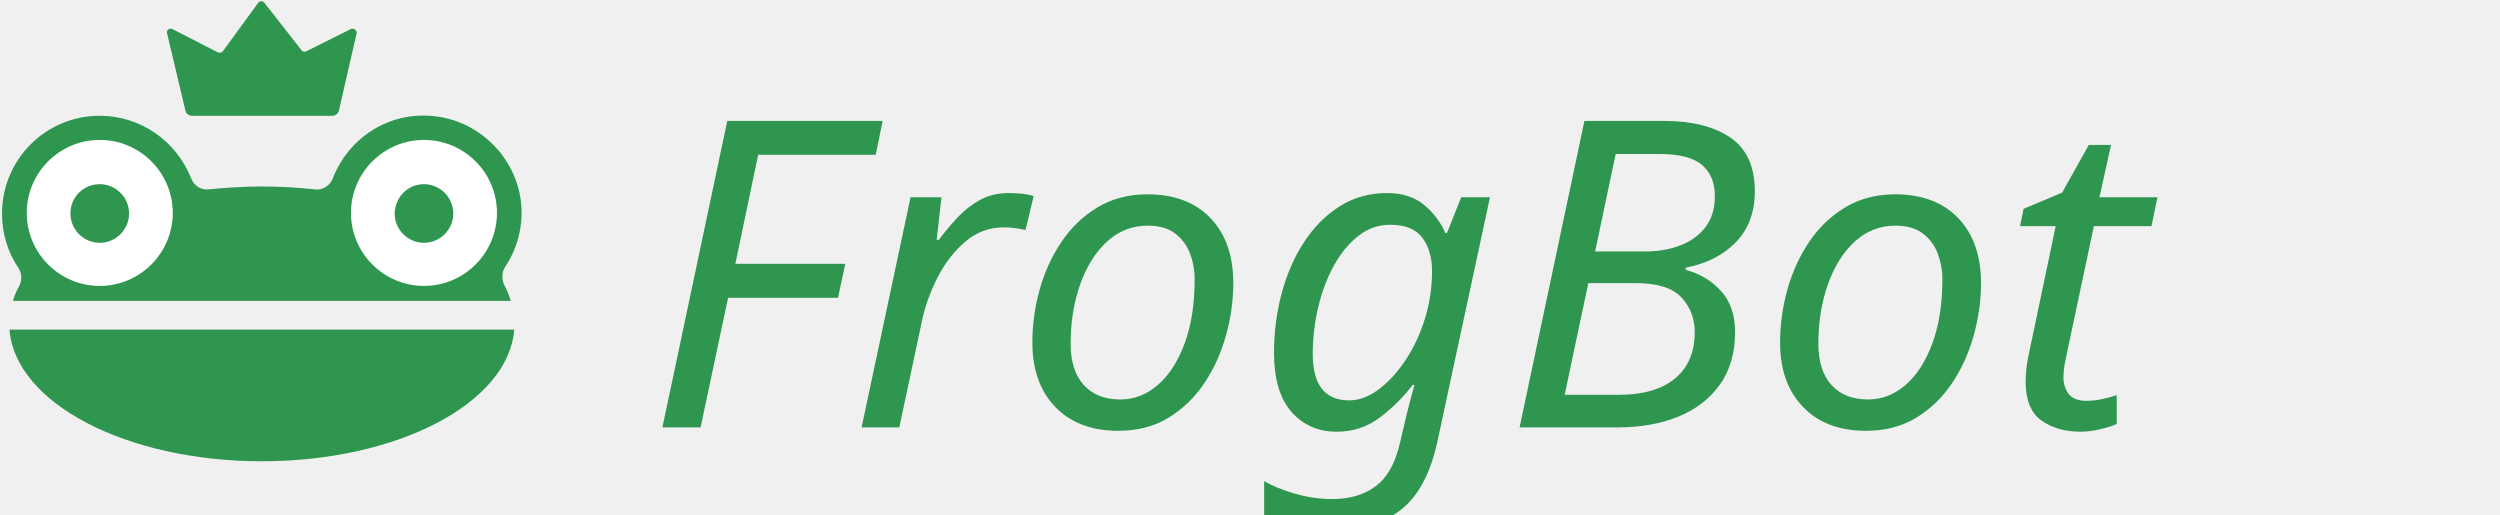
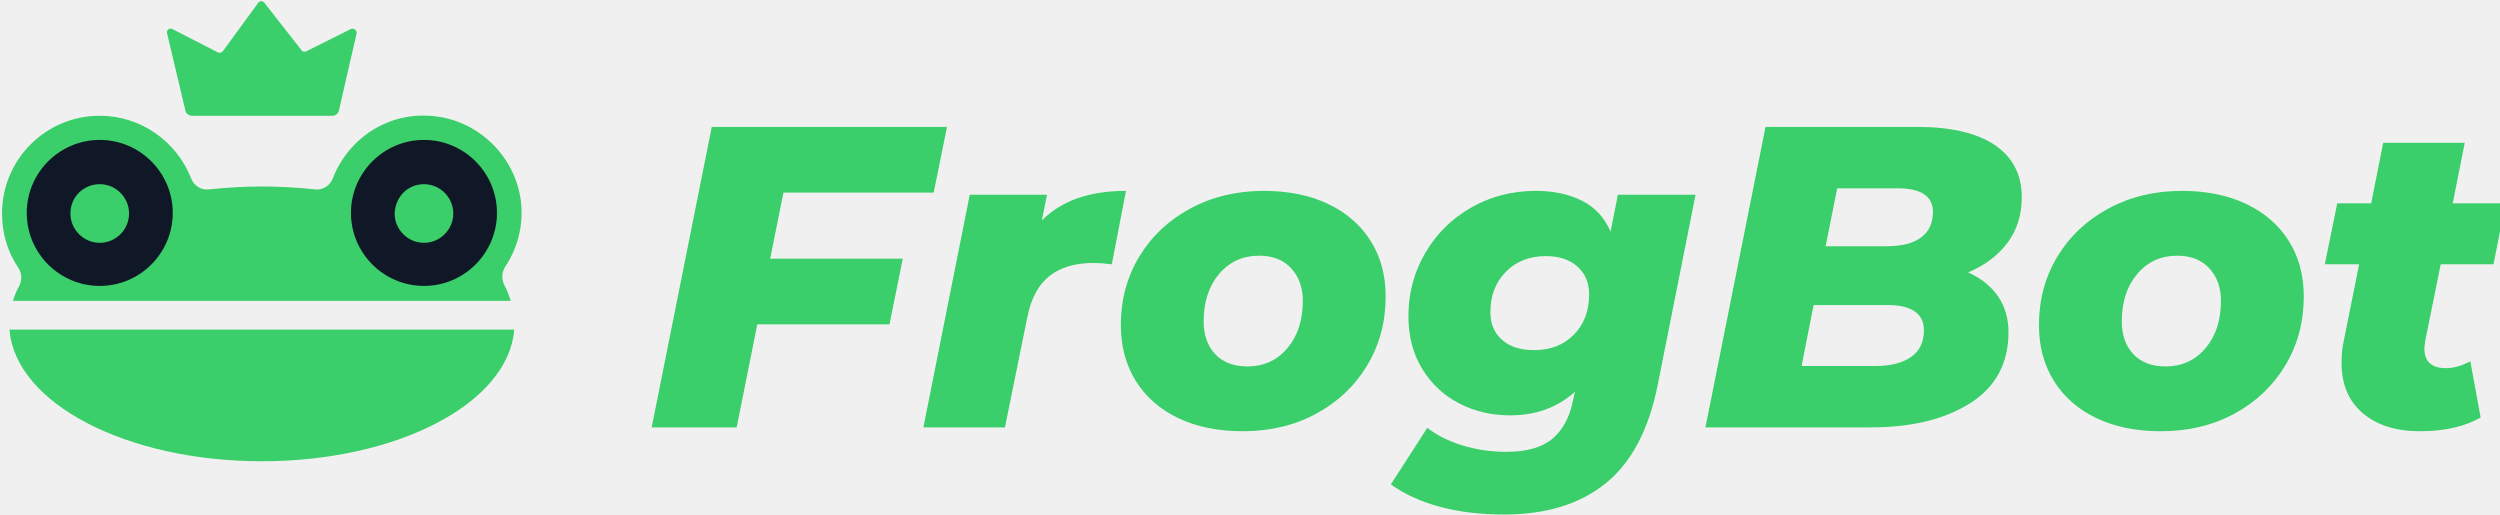
- <svg xmlns="http://www.w3.org/2000/svg" xmlns:ns1="http://sodipodi.sourceforge.net/DTD/sodipodi-0.0" version="1.1" id="Layer_1" x="0px" y="0px" viewBox="0 0 434.889 89.503" xml:space="preserve" width="434.889" height="89.503">
-   <style type="text/css" id="style1">
- 	.st0{fill:#2F964F;}
- 	.st1{fill:#FFFFFF;}
- </style>
-   <g id="g5" transform="translate(-4.448811,-9.761297)">
-     <path d="M 93.9,67.1 C 92.9,79.9 73.6,90 50,90 26.4,90 7.1,79.9 6.1,67.1 Z" id="path1" style="fill:#2f964f;fill-opacity:1;stroke:#000000;stroke-opacity:0" />
-     <path d="m 92.2,59.4 c 0.5,0.9 0.8,1.8 1.1,2.7 H 6.7 C 7,61.2 7.3,60.3 7.8,59.5 8.3,58.5 8.3,57.3 7.6,56.3 5.8,53.6 4.8,50.4 4.8,46.9 c 0,-9.4 7.6,-17 17,-17 7.2,0 13.4,4.5 15.9,10.9 0.5,1.3 1.8,2.1 3.1,1.9 3,-0.3 6.1,-0.5 9.2,-0.5 3.2,0 6.3,0.2 9.2,0.5 1.3,0.2 2.6,-0.6 3.1,-1.8 C 65,33.8 72.1,29 80.2,30 c 7.8,0.9 14.1,7.3 14.9,15.1 0.4,4.1 -0.7,8 -2.8,11.1 -0.6,1 -0.6,2.2 -0.1,3.2 z" id="path2" style="fill:#2f964f;fill-opacity:1;stroke:#000000;stroke-opacity:0" />
-     <path d="m 21.8,41.8 c 2.8,0 5.1,2.3 5.1,5.1 0,2.8 -2.3,5.1 -5.1,5.1 -2.8,0 -5.1,-2.3 -5.1,-5.1 0,-2.9 2.3,-5.1 5.1,-5.1 m 0,-7.7 c -7,0 -12.7,5.7 -12.7,12.7 0,7 5.7,12.7 12.7,12.7 7,0 12.7,-5.7 12.7,-12.7 0,-7 -5.7,-12.7 -12.7,-12.7 z" id="path3" style="fill:#ffffff;fill-opacity:1;stroke:#ffffff;stroke-opacity:0" />
-     <path d="m 78.2,41.8 c 2.8,0 5.1,2.3 5.1,5.1 0,2.8 -2.3,5.1 -5.1,5.1 -2.8,0 -5.1,-2.3 -5.1,-5.1 0.1,-2.9 2.3,-5.1 5.1,-5.1 m 0,-7.7 c -7,0 -12.7,5.7 -12.7,12.7 0,7 5.7,12.7 12.7,12.7 7,0 12.7,-5.7 12.7,-12.7 0,-7 -5.7,-12.7 -12.7,-12.7 z" id="path4" style="fill:#ffffff;fill-opacity:1;stroke:#ffffff;stroke-opacity:0" />
-     <path d="m 65.5,14.8 -7.8,3.9 c -0.3,0.1 -0.6,0.1 -0.8,-0.2 l -6.5,-8.3 c -0.3,-0.3 -0.7,-0.3 -1,0 l -6.2,8.5 C 43,18.9 42.7,19 42.4,18.9 l -8,-4.1 c -0.5,-0.2 -1,0.2 -0.9,0.7 L 36.7,29 c 0.1,0.5 0.6,0.9 1.1,0.9 h 24.5 c 0.5,0 1,-0.4 1.1,-0.9 l 3.1,-13.5 c 0,-0.5 -0.5,-0.9 -1,-0.7 z" id="path5" style="fill:#2f964f;fill-opacity:1" />
+ <svg xmlns="http://www.w3.org/2000/svg" version="1.1" id="Layer_1" x="0px" y="0px" viewBox="0 0 434.889 89.503" width="434.889" height="89.503">
+   <g id="frog" transform="translate(-4.448811,-9.761297)">
+     <path d="M 93.9,67.1 C 92.9,79.9 73.6,90 50,90 26.4,90 7.1,79.9 6.1,67.1 Z" style="fill:#3acf6a;fill-opacity:1" />
+     <path d="m 92.2,59.4 c 0.5,0.9 0.8,1.8 1.1,2.7 H 6.7 C 7,61.2 7.3,60.3 7.8,59.5 8.3,58.5 8.3,57.3 7.6,56.3 5.8,53.6 4.8,50.4 4.8,46.9 c 0,-9.4 7.6,-17 17,-17 7.2,0 13.4,4.5 15.9,10.9 0.5,1.3 1.8,2.1 3.1,1.9 3,-0.3 6.1,-0.5 9.2,-0.5 3.2,0 6.3,0.2 9.2,0.5 1.3,0.2 2.6,-0.6 3.1,-1.8 C 65,33.8 72.1,29 80.2,30 c 7.8,0.9 14.1,7.3 14.9,15.1 0.4,4.1 -0.7,8 -2.8,11.1 -0.6,1 -0.6,2.2 -0.1,3.2 z" style="fill:#3acf6a;fill-opacity:1" />
+     <path d="m 21.8,41.8 c 2.8,0 5.1,2.3 5.1,5.1 0,2.8 -2.3,5.1 -5.1,5.1 -2.8,0 -5.1,-2.3 -5.1,-5.1 0,-2.9 2.3,-5.1 5.1,-5.1 m 0,-7.7 c -7,0 -12.7,5.7 -12.7,12.7 0,7 5.7,12.7 12.7,12.7 7,0 12.7,-5.7 12.7,-12.7 0,-7 -5.7,-12.7 -12.7,-12.7 z" style="fill:#101828;fill-opacity:1" />
+     <path d="m 78.2,41.8 c 2.8,0 5.1,2.3 5.1,5.1 0,2.8 -2.3,5.1 -5.1,5.1 -2.8,0 -5.1,-2.3 -5.1,-5.1 0.1,-2.9 2.3,-5.1 5.1,-5.1 m 0,-7.7 c -7,0 -12.7,5.7 -12.7,12.7 0,7 5.7,12.7 12.7,12.7 7,0 12.7,-5.7 12.7,-12.7 0,-7 -5.7,-12.7 -12.7,-12.7 z" style="fill:#101828;fill-opacity:1" />
+     <path d="m 65.5,14.8 -7.8,3.9 c -0.3,0.1 -0.6,0.1 -0.8,-0.2 l -6.5,-8.3 c -0.3,-0.3 -0.7,-0.3 -1,0 l -6.2,8.5 C 43,18.9 42.7,19 42.4,18.9 l -8,-4.1 c -0.5,-0.2 -1,0.2 -0.9,0.7 L 36.7,29 c 0.1,0.5 0.6,0.9 1.1,0.9 h 24.5 c 0.5,0 1,-0.4 1.1,-0.9 l 3.1,-13.5 c 0,-0.5 -0.5,-0.9 -1,-0.7 z" style="fill:#3acf6a;fill-opacity:1" />
  </g>
-   <text xml:space="preserve" x="112.169" y="74.345" id="text5" style="font-style:italic;font-size:74.667px;font-family:Montserrat;font-variation-settings:'wght' 800;fill:#2f964f;fill-opacity:1">
-     <tspan ns1:role="line" id="tspan5" x="112.169" y="74.345">FrogBot</tspan>
-   </text>
+   <path d="M164.735 22.079 162.42 33.503H136.287L133.972 45.001H157.044L154.729 56.425H131.732L128.148 74.345H113.364L123.817 22.079Z M181.236 38.356Q186.313 33.204 195.871 33.204L193.407 45.972Q191.54 45.748 190.196 45.748Q185.417 45.748 182.543 48.025Q179.668 50.303 178.697 55.231L174.815 74.345H160.628L168.692 33.876H182.132Z M194.975 56.575Q194.975 49.929 198.185 44.628Q201.396 39.327 207.071 36.265Q212.745 33.204 219.839 33.204Q226.26 33.204 231.039 35.481Q235.817 37.759 238.431 41.903Q241.044 46.047 241.044 51.572Q241.044 58.217 237.833 63.556Q234.623 68.895 228.985 71.956Q223.348 75.017 216.18 75.017Q209.759 75.017 204.98 72.74Q200.201 70.463 197.588 66.281Q194.975 62.1 194.975 56.575ZM226.633 52.319Q226.633 48.884 224.617 46.681Q222.601 44.479 219.017 44.479Q214.761 44.479 212.073 47.652Q209.385 50.825 209.385 55.903Q209.385 59.487 211.401 61.615Q213.417 63.743 217.001 63.743Q221.257 63.743 223.945 60.569Q226.633 57.396 226.633 52.319Z M281.439 33.876H294.953L288.383 66.879Q286.068 78.601 279.348 84.052Q272.628 89.503 261.652 89.503Q249.407 89.503 241.94 84.276L248.287 74.42Q250.751 76.361 254.409 77.481Q258.068 78.601 262.025 78.601Q267.327 78.601 270.052 76.324Q272.777 74.047 273.673 69.492L273.972 68.148Q269.417 72.255 262.697 72.255Q257.844 72.255 253.812 70.164Q249.78 68.073 247.391 64.153Q245.001 60.233 245.001 55.007Q245.001 49.033 247.913 44.031Q250.825 39.028 255.903 36.116Q260.98 33.204 267.177 33.204Q271.807 33.204 275.204 34.921Q278.601 36.639 280.169 40.297ZM276.436 51.199Q276.436 48.212 274.42 46.383Q272.404 44.553 268.895 44.553Q264.639 44.553 261.951 47.279Q259.263 50.004 259.263 54.335Q259.263 57.321 261.279 59.113Q263.295 60.905 266.879 60.905Q271.135 60.905 273.785 58.217Q276.436 55.529 276.436 51.199Z M349.386 57.769Q349.386 65.908 342.74 70.127Q336.095 74.345 325.417 74.345H296.671L307.124 22.079H333.556Q342.367 22.079 347.034 25.252Q351.7 28.425 351.7 34.324Q351.7 38.879 349.236 42.201Q346.772 45.524 342.367 47.391Q345.727 48.884 347.556 51.535Q349.386 54.185 349.386 57.769ZM319.593 32.756 317.577 42.836H328.18Q332.137 42.836 334.191 41.305Q336.244 39.775 336.244 36.863Q336.244 32.756 330.047 32.756ZM326.239 63.668Q330.196 63.668 332.436 62.1Q334.676 60.532 334.676 57.471Q334.676 55.231 333.033 54.148Q331.391 53.065 328.553 53.065H315.487L313.396 63.668Z M354.687 56.575Q354.687 49.929 357.898 44.628Q361.108 39.327 366.783 36.265Q372.458 33.204 379.551 33.204Q385.972 33.204 390.751 35.481Q395.53 37.759 398.143 41.903Q400.756 46.047 400.756 51.572Q400.756 58.217 397.546 63.556Q394.335 68.895 388.698 71.956Q383.06 75.017 375.892 75.017Q369.471 75.017 364.692 72.74Q359.914 70.463 357.3 66.281Q354.687 62.1 354.687 56.575ZM386.346 52.319Q386.346 48.884 384.33 46.681Q382.314 44.479 378.73 44.479Q374.474 44.479 371.786 47.652Q369.098 50.825 369.098 55.903Q369.098 59.487 371.114 61.615Q373.13 63.743 376.714 63.743Q380.97 63.743 383.658 60.569Q386.346 57.396 386.346 52.319Z M424.575 45.972 421.887 59.263Q421.738 60.308 421.738 60.607Q421.738 64.041 425.471 64.041Q427.487 64.041 429.727 62.847L431.519 72.628Q427.338 75.017 420.991 75.017Q414.719 75.017 411.023 71.881Q407.327 68.745 407.327 63.145Q407.327 60.98 407.7 59.337L410.388 45.972H404.415L406.58 35.369H412.479L414.57 24.841H428.756L426.666 35.369H435.85L433.759 45.972Z" style="fill:#3acf6a;fill-opacity:1" id="wordmark" />
</svg>
